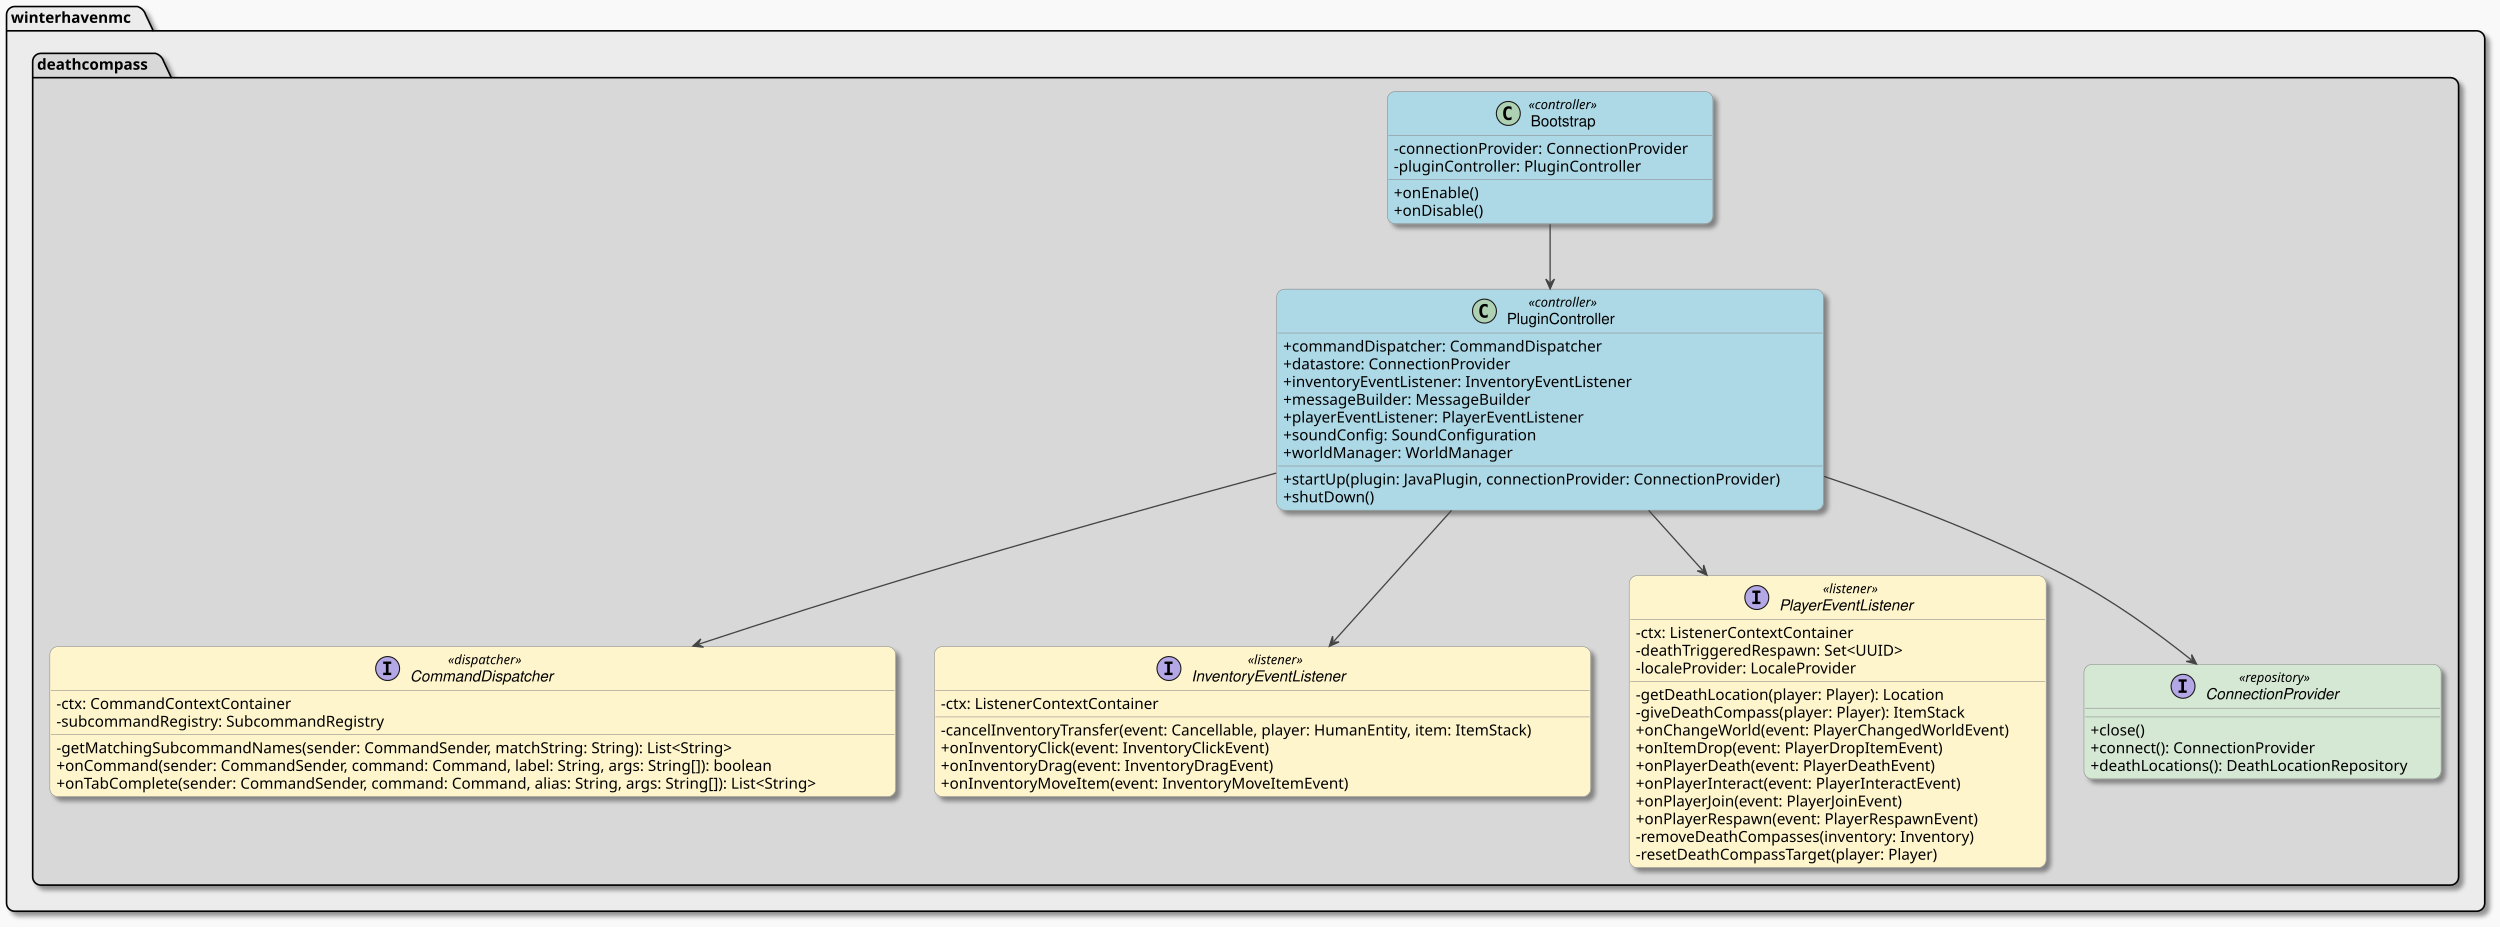
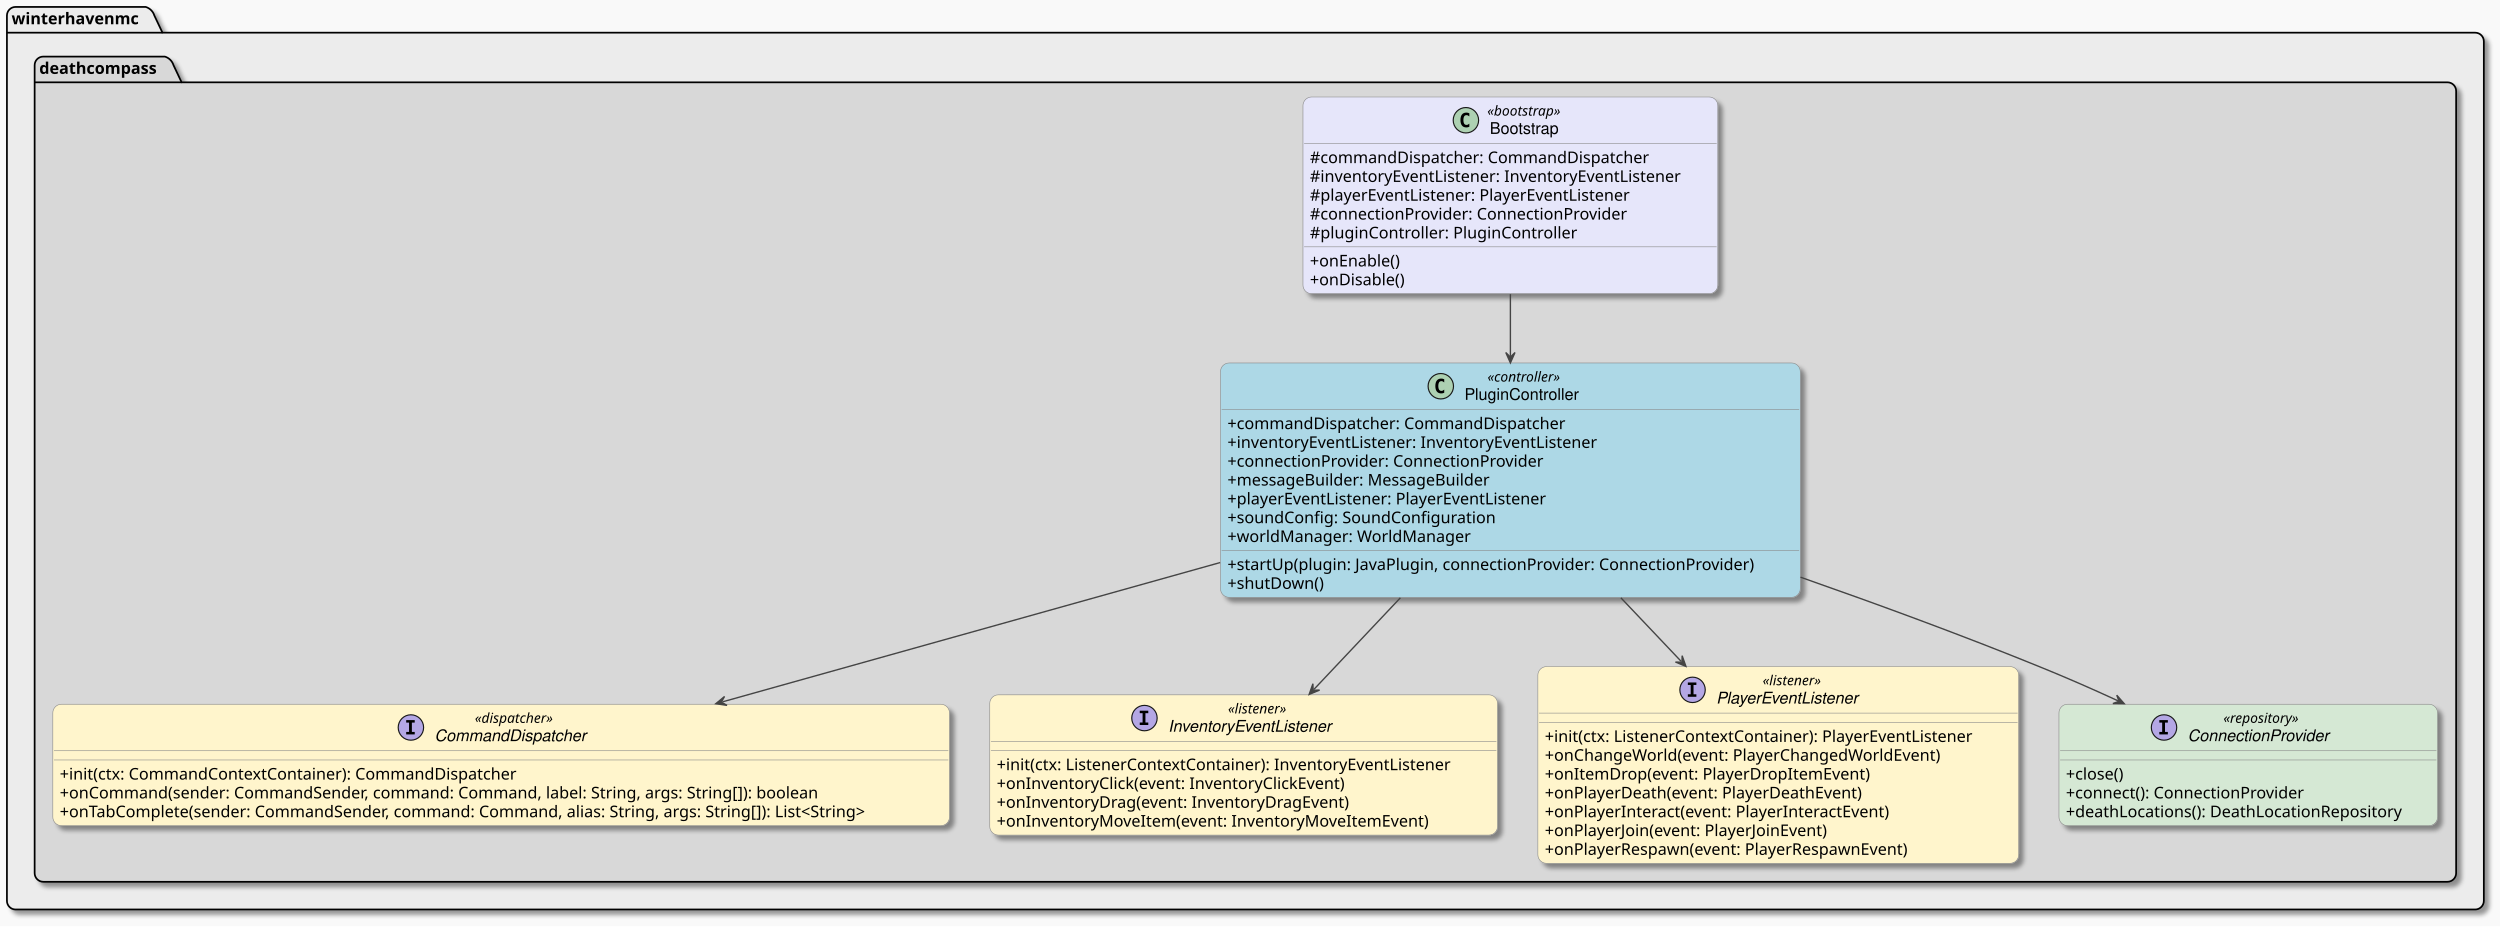
- <svg xmlns="http://www.w3.org/2000/svg" contentStyleType="text/css" data-diagram-type="CLASS" height="851px" preserveAspectRatio="none" style="width:2295px;height:851px;background:#F9F9F9;" version="1.1" viewBox="0 0 2295 851" width="2295px" zoomAndPan="magnify">
+ <svg xmlns="http://www.w3.org/2000/svg" contentStyleType="text/css" data-diagram-type="CLASS" height="802px" preserveAspectRatio="none" style="width:2165px;height:802px;background:#F9F9F9;" version="1.1" viewBox="0 0 2165 802" width="2165px" zoomAndPan="magnify">
  <defs>
-     <filter height="300%" id="fnfx6anhely07" width="300%" x="-1" y="-1">
+     <filter height="300%" id="f1wch3v5v9z2ug" width="300%" x="-1" y="-1">
      <feGaussianBlur result="blurOut" stdDeviation="2" />
      <feColorMatrix in="blurOut" result="blurOut2" type="matrix" values="0 0 0 0 0 0 0 0 0 0 0 0 0 0 0 0 0 0 .4 0" />
      <feOffset dx="4" dy="4" in="blurOut2" result="blurOut3" />
      <feBlend in="SourceGraphic" in2="blurOut3" mode="normal" />
    </filter>
  </defs>
  <g>
-     <rect fill="#F9F9F9" height="851" style="stroke:none;stroke-width:1;" width="2295" x="0" y="0" />
-     <g class="cluster" data-entity="winterhavenmc" data-source-line="27" data-uid="ent0002" id="cluster_winterhavenmc">
-       <path d="M13.5,6 L126.18,6 A11.25,11.25 0 0 1 133.68,13.5 L140.68,28.297 L2273.5,28.297 A7.5,7.5 0 0 1 2281,35.797 L2281,829.02 A7.5,7.5 0 0 1 2273.5,836.52 L13.5,836.52 A7.5,7.5 0 0 1 6,829.02 L6,13.5 A7.5,7.5 0 0 1 13.5,6" fill="#ECECEC" filter="url(#fnfx6anhely07)" style="stroke:#000000;stroke-width:1.5;" />
+     <rect fill="#F9F9F9" height="802" style="stroke:none;stroke-width:1;" width="2165" x="0" y="0" />
+     <g class="cluster" data-entity="winterhavenmc" data-uid="ent0002" id="cluster_winterhavenmc">
+       <path d="M13.5,6 L126.18,6 A11.25,11.25 0 0 1 133.68,13.5 L140.68,28.297 L2143.5,28.297 A7.5,7.5 0 0 1 2151,35.797 L2151,780.12 A7.5,7.5 0 0 1 2143.5,787.62 L13.5,787.62 A7.5,7.5 0 0 1 6,780.12 L6,13.5 A7.5,7.5 0 0 1 13.5,6" fill="#ECECEC" filter="url(#f1wch3v5v9z2ug)" style="stroke:#000000;stroke-width:1.5;" />
      <line style="stroke:#000000;stroke-width:1.5;" x1="6" x2="140.68" y1="28.297" y2="28.297" />
      <text fill="#000000" font-family="sans-serif" font-size="14" font-weight="bold" lengthAdjust="spacing" textLength="121.68" x="10" y="20.995">winterhavenmc</text>
    </g>
-     <g class="cluster" data-entity="deathcompass" data-source-line="28" data-uid="ent0003" id="cluster_deathcompass">
-       <path d="M37.5,49 L142.763,49 A11.25,11.25 0 0 1 150.263,56.5 L157.263,71.297 L2249.5,71.297 A7.5,7.5 0 0 1 2257,78.797 L2257,805.02 A7.5,7.5 0 0 1 2249.5,812.52 L37.5,812.52 A7.5,7.5 0 0 1 30,805.02 L30,56.5 A7.5,7.5 0 0 1 37.5,49" fill="#D8D8D8" filter="url(#fnfx6anhely07)" style="stroke:#000000;stroke-width:1.5;" />
+     <g class="cluster" data-entity="deathcompass" data-uid="ent0003" id="cluster_deathcompass">
+       <path d="M37.5,49 L142.763,49 A11.25,11.25 0 0 1 150.263,56.5 L157.263,71.297 L2119.5,71.297 A7.5,7.5 0 0 1 2127,78.797 L2127,756.12 A7.5,7.5 0 0 1 2119.5,763.62 L37.5,763.62 A7.5,7.5 0 0 1 30,756.12 L30,56.5 A7.5,7.5 0 0 1 37.5,49" fill="#D8D8D8" filter="url(#f1wch3v5v9z2ug)" style="stroke:#000000;stroke-width:1.5;" />
      <line style="stroke:#000000;stroke-width:1.5;" x1="30" x2="157.263" y1="71.297" y2="71.297" />
      <text fill="#000000" font-family="sans-serif" font-size="14" font-weight="bold" lengthAdjust="spacing" textLength="114.263" x="34" y="63.995">deathcompass</text>
    </g>
-     <g class="entity" data-entity="Bootstrap" data-source-line="31" data-uid="ent0004" id="entity_Bootstrap">
-       <rect fill="#ADD8E6" filter="url(#fnfx6anhely07)" height="121.453" rx="7.5" ry="7.5" style="stroke:#888888;stroke-width:0.5;" width="298.959" x="1273.52" y="84" />
-       <ellipse cx="1384.635" cy="104.133" fill="#ADD1B2" rx="11" ry="11" style="stroke:#181818;stroke-width:1;" />
-       <path d="M1387.603,109.773 Q1387.025,110.07 1386.385,110.211 Q1385.744,110.367 1385.041,110.367 Q1382.541,110.367 1381.213,108.727 Q1379.9,107.07 1379.9,103.945 Q1379.9,100.82 1381.213,99.164 Q1382.541,97.508 1385.041,97.508 Q1385.744,97.508 1386.385,97.664 Q1387.041,97.82 1387.603,98.117 L1387.603,100.836 Q1386.978,100.258 1386.385,99.992 Q1385.791,99.711 1385.166,99.711 Q1383.822,99.711 1383.135,100.789 Q1382.447,101.852 1382.447,103.945 Q1382.447,106.039 1383.135,107.117 Q1383.822,108.18 1385.166,108.18 Q1385.791,108.18 1386.385,107.914 Q1386.978,107.633 1387.603,107.055 L1387.603,109.773 Z " fill="#000000" />
-       <text fill="#000000" font-family="sans-serif" font-size="12" font-style="italic" lengthAdjust="spacing" textLength="72.193" x="1403.153" y="100.139">«controller»</text>
-       <text fill="#000000" font-family="'Helvetica'" font-size="14" lengthAdjust="spacing" textLength="68.23" x="1405.135" y="115.964">Bootstrap</text>
-       <line style="stroke:#888888;stroke-width:0.5;" x1="1274.52" x2="1571.479" y1="124.266" y2="124.266" />
-       <text fill="#000000" font-family="sans-serif" font-size="14" lengthAdjust="spacing" textLength="286.959" x="1279.52" y="141.261">-connectionProvider: ConnectionProvider</text>
-       <text fill="#000000" font-family="sans-serif" font-size="14" lengthAdjust="spacing" textLength="238.718" x="1279.52" y="157.558">-pluginController: PluginController</text>
-       <line style="stroke:#888888;stroke-width:0.5;" x1="1274.52" x2="1571.479" y1="164.859" y2="164.859" />
-       <text fill="#000000" font-family="sans-serif" font-size="14" lengthAdjust="spacing" textLength="87.78" x="1279.52" y="181.855">+onEnable()</text>
-       <text fill="#000000" font-family="sans-serif" font-size="14" lengthAdjust="spacing" textLength="92.025" x="1279.52" y="198.151">+onDisable()</text>
+     <g class="entity" data-entity="Bootstrap" data-source-line="33" data-uid="ent0004" id="entity_Bootstrap">
+       <rect fill="#E6E6FA" filter="url(#f1wch3v5v9z2ug)" height="170.344" rx="7.5" ry="7.5" style="stroke:#888888;stroke-width:0.5;" width="359.266" x="1128.37" y="84" />
+       <ellipse cx="1269.477" cy="104.133" fill="#ADD1B2" rx="11" ry="11" style="stroke:#181818;stroke-width:1;" />
+       <path d="M1272.446,109.773 Q1271.868,110.07 1271.227,110.211 Q1270.587,110.367 1269.884,110.367 Q1267.384,110.367 1266.055,108.727 Q1264.743,107.07 1264.743,103.945 Q1264.743,100.82 1266.055,99.164 Q1267.384,97.508 1269.884,97.508 Q1270.587,97.508 1271.227,97.664 Q1271.884,97.82 1272.446,98.117 L1272.446,100.836 Q1271.821,100.258 1271.227,99.992 Q1270.634,99.711 1270.009,99.711 Q1268.665,99.711 1267.977,100.789 Q1267.29,101.852 1267.29,103.945 Q1267.29,106.039 1267.977,107.117 Q1268.665,108.18 1270.009,108.18 Q1270.634,108.18 1271.227,107.914 Q1271.821,107.633 1272.446,107.055 L1272.446,109.773 Z " fill="#000000" />
+       <text fill="#000000" font-family="sans-serif" font-size="12" font-style="italic" lengthAdjust="spacing" textLength="72.551" x="1287.977" y="100.139">«bootstrap»</text>
+       <text fill="#000000" font-family="'Helvetica'" font-size="14" lengthAdjust="spacing" textLength="68.23" x="1290.138" y="115.964">Bootstrap</text>
+       <line style="stroke:#888888;stroke-width:0.5;" x1="1129.37" x2="1486.636" y1="124.266" y2="124.266" />
+       <text fill="#000000" font-family="sans-serif" font-size="14" lengthAdjust="spacing" textLength="314.446" x="1134.37" y="141.261">#commandDispatcher: CommandDispatcher</text>
+       <text fill="#000000" font-family="sans-serif" font-size="14" lengthAdjust="spacing" textLength="347.266" x="1134.37" y="157.558">#inventoryEventListener: InventoryEventListener</text>
+       <text fill="#000000" font-family="sans-serif" font-size="14" lengthAdjust="spacing" textLength="301.342" x="1134.37" y="173.855">#playerEventListener: PlayerEventListener</text>
+       <text fill="#000000" font-family="sans-serif" font-size="14" lengthAdjust="spacing" textLength="293.638" x="1134.37" y="190.151">#connectionProvider: ConnectionProvider</text>
+       <text fill="#000000" font-family="sans-serif" font-size="14" lengthAdjust="spacing" textLength="245.397" x="1134.37" y="206.448">#pluginController: PluginController</text>
+       <line style="stroke:#888888;stroke-width:0.5;" x1="1129.37" x2="1486.636" y1="213.75" y2="213.75" />
+       <text fill="#000000" font-family="sans-serif" font-size="14" lengthAdjust="spacing" textLength="87.78" x="1134.37" y="230.745">+onEnable()</text>
+       <text fill="#000000" font-family="sans-serif" font-size="14" lengthAdjust="spacing" textLength="92.025" x="1134.37" y="247.042">+onDisable()</text>
    </g>
-     <g class="entity" data-entity="PluginController" data-source-line="38" data-uid="ent0005" id="entity_PluginController">
-       <rect fill="#ADD8E6" filter="url(#fnfx6anhely07)" height="202.938" rx="7.5" ry="7.5" style="stroke:#888888;stroke-width:0.5;" width="502.096" x="1171.95" y="265.46" />
-       <ellipse cx="1362.734" cy="285.593" fill="#ADD1B2" rx="11" ry="11" style="stroke:#181818;stroke-width:1;" />
-       <path d="M1365.703,291.233 Q1365.125,291.53 1364.484,291.671 Q1363.844,291.827 1363.14,291.827 Q1360.64,291.827 1359.312,290.187 Q1358,288.53 1358,285.405 Q1358,282.28 1359.312,280.624 Q1360.64,278.968 1363.14,278.968 Q1363.844,278.968 1364.484,279.124 Q1365.14,279.28 1365.703,279.577 L1365.703,282.296 Q1365.078,281.718 1364.484,281.452 Q1363.89,281.171 1363.265,281.171 Q1361.922,281.171 1361.234,282.249 Q1360.547,283.312 1360.547,285.405 Q1360.547,287.499 1361.234,288.577 Q1361.922,289.64 1363.265,289.64 Q1363.89,289.64 1364.484,289.374 Q1365.078,289.093 1365.703,288.515 L1365.703,291.233 Z " fill="#000000" />
-       <text fill="#000000" font-family="sans-serif" font-size="12" font-style="italic" lengthAdjust="spacing" textLength="72.193" x="1403.151" y="281.599">«controller»</text>
-       <text fill="#000000" font-family="'Helvetica'" font-size="14" lengthAdjust="spacing" textLength="112.027" x="1383.234" y="297.424">PluginController</text>
-       <line style="stroke:#888888;stroke-width:0.5;" x1="1172.95" x2="1673.046" y1="305.726" y2="305.726" />
-       <text fill="#000000" font-family="sans-serif" font-size="14" lengthAdjust="spacing" textLength="314.446" x="1177.95" y="322.721">+commandDispatcher: CommandDispatcher</text>
-       <text fill="#000000" font-family="sans-serif" font-size="14" lengthAdjust="spacing" textLength="225.559" x="1177.95" y="339.018">+datastore: ConnectionProvider</text>
-       <text fill="#000000" font-family="sans-serif" font-size="14" lengthAdjust="spacing" textLength="347.266" x="1177.95" y="355.315">+inventoryEventListener: InventoryEventListener</text>
-       <text fill="#000000" font-family="sans-serif" font-size="14" lengthAdjust="spacing" textLength="244.2" x="1177.95" y="371.611">+messageBuilder: MessageBuilder</text>
-       <text fill="#000000" font-family="sans-serif" font-size="14" lengthAdjust="spacing" textLength="301.342" x="1177.95" y="387.908">+playerEventListener: PlayerEventListener</text>
-       <text fill="#000000" font-family="sans-serif" font-size="14" lengthAdjust="spacing" textLength="247.338" x="1177.95" y="404.205">+soundConfig: SoundConfiguration</text>
-       <text fill="#000000" font-family="sans-serif" font-size="14" lengthAdjust="spacing" textLength="223.118" x="1177.95" y="420.502">+worldManager: WorldManager</text>
-       <line style="stroke:#888888;stroke-width:0.5;" x1="1172.95" x2="1673.046" y1="427.804" y2="427.804" />
-       <text fill="#000000" font-family="sans-serif" font-size="14" lengthAdjust="spacing" textLength="490.096" x="1177.95" y="444.799">+startUp(plugin: JavaPlugin, connectionProvider: ConnectionProvider)</text>
-       <text fill="#000000" font-family="sans-serif" font-size="14" lengthAdjust="spacing" textLength="92.853" x="1177.95" y="461.096">+shutDown()</text>
+     <g class="entity" data-entity="PluginController" data-source-line="45" data-uid="ent0005" id="entity_PluginController">
+       <rect fill="#ADD8E6" filter="url(#f1wch3v5v9z2ug)" height="202.938" rx="7.5" ry="7.5" style="stroke:#888888;stroke-width:0.5;" width="502.096" x="1056.95" y="314.34" />
+       <ellipse cx="1247.734" cy="334.473" fill="#ADD1B2" rx="11" ry="11" style="stroke:#181818;stroke-width:1;" />
+       <path d="M1250.703,340.113 Q1250.125,340.41 1249.484,340.551 Q1248.844,340.707 1248.14,340.707 Q1245.64,340.707 1244.312,339.067 Q1243,337.41 1243,334.285 Q1243,331.16 1244.312,329.504 Q1245.64,327.848 1248.14,327.848 Q1248.844,327.848 1249.484,328.004 Q1250.14,328.16 1250.703,328.457 L1250.703,331.176 Q1250.078,330.598 1249.484,330.332 Q1248.89,330.051 1248.265,330.051 Q1246.922,330.051 1246.234,331.129 Q1245.547,332.192 1245.547,334.285 Q1245.547,336.379 1246.234,337.457 Q1246.922,338.52 1248.265,338.52 Q1248.89,338.52 1249.484,338.254 Q1250.078,337.973 1250.703,337.395 L1250.703,340.113 Z " fill="#000000" />
+       <text fill="#000000" font-family="sans-serif" font-size="12" font-style="italic" lengthAdjust="spacing" textLength="72.193" x="1288.151" y="330.479">«controller»</text>
+       <text fill="#000000" font-family="'Helvetica'" font-size="14" lengthAdjust="spacing" textLength="112.027" x="1268.234" y="346.304">PluginController</text>
+       <line style="stroke:#888888;stroke-width:0.5;" x1="1057.95" x2="1558.046" y1="354.606" y2="354.606" />
+       <text fill="#000000" font-family="sans-serif" font-size="14" lengthAdjust="spacing" textLength="314.446" x="1062.95" y="371.601">+commandDispatcher: CommandDispatcher</text>
+       <text fill="#000000" font-family="sans-serif" font-size="14" lengthAdjust="spacing" textLength="347.266" x="1062.95" y="387.898">+inventoryEventListener: InventoryEventListener</text>
+       <text fill="#000000" font-family="sans-serif" font-size="14" lengthAdjust="spacing" textLength="293.638" x="1062.95" y="404.195">+connectionProvider: ConnectionProvider</text>
+       <text fill="#000000" font-family="sans-serif" font-size="14" lengthAdjust="spacing" textLength="244.2" x="1062.95" y="420.491">+messageBuilder: MessageBuilder</text>
+       <text fill="#000000" font-family="sans-serif" font-size="14" lengthAdjust="spacing" textLength="301.342" x="1062.95" y="436.788">+playerEventListener: PlayerEventListener</text>
+       <text fill="#000000" font-family="sans-serif" font-size="14" lengthAdjust="spacing" textLength="247.338" x="1062.95" y="453.085">+soundConfig: SoundConfiguration</text>
+       <text fill="#000000" font-family="sans-serif" font-size="14" lengthAdjust="spacing" textLength="223.118" x="1062.95" y="469.382">+worldManager: WorldManager</text>
+       <line style="stroke:#888888;stroke-width:0.5;" x1="1057.95" x2="1558.046" y1="476.684" y2="476.684" />
+       <text fill="#000000" font-family="sans-serif" font-size="14" lengthAdjust="spacing" textLength="490.096" x="1062.95" y="493.679">+startUp(plugin: JavaPlugin, connectionProvider: ConnectionProvider)</text>
+       <text fill="#000000" font-family="sans-serif" font-size="14" lengthAdjust="spacing" textLength="92.853" x="1062.95" y="509.976">+shutDown()</text>
    </g>
-     <g class="entity" data-entity="CommandDispatcher" data-source-line="51" data-uid="ent0006" id="entity_CommandDispatcher">
-       <rect fill="#FFF5CC" filter="url(#fnfx6anhely07)" height="137.75" rx="7.5" ry="7.5" style="stroke:#888888;stroke-width:0.5;" width="776.518" x="45.74" y="593.58" />
-       <ellipse cx="355.842" cy="613.713" fill="#B4A7E5" rx="11" ry="11" style="stroke:#181818;stroke-width:1;" />
-       <path d="M351.764,609.478 L351.764,607.322 L359.155,607.322 L359.155,609.478 L356.686,609.478 L356.686,617.557 L359.155,617.557 L359.155,619.713 L351.764,619.713 L351.764,617.557 L354.233,617.557 L354.233,609.478 L351.764,609.478 Z " fill="#000000" />
-       <text fill="#000000" font-family="sans-serif" font-size="12" font-style="italic" lengthAdjust="spacing" textLength="78.082" x="411.208" y="609.719">«dispatcher»</text>
-       <text fill="#000000" font-family="'Helvetica'" font-size="14" font-style="italic" lengthAdjust="spacing" textLength="147.814" x="376.342" y="625.544">CommandDispatcher</text>
-       <line style="stroke:#888888;stroke-width:0.5;" x1="46.74" x2="821.258" y1="633.846" y2="633.846" />
-       <text fill="#000000" font-family="sans-serif" font-size="14" lengthAdjust="spacing" textLength="231.15" x="51.74" y="650.841">-ctx: CommandContextContainer</text>
-       <text fill="#000000" font-family="sans-serif" font-size="14" lengthAdjust="spacing" textLength="321.556" x="51.74" y="667.138">-subcommandRegistry: SubcommandRegistry</text>
-       <line style="stroke:#888888;stroke-width:0.5;" x1="46.74" x2="821.258" y1="674.439" y2="674.439" />
-       <text fill="#000000" font-family="sans-serif" font-size="14" lengthAdjust="spacing" textLength="672.027" x="51.74" y="691.434">-getMatchingSubcommandNames(sender: CommandSender, matchString: String): List&lt;String&gt;</text>
-       <text fill="#000000" font-family="sans-serif" font-size="14" lengthAdjust="spacing" textLength="710.869" x="51.74" y="707.731">+onCommand(sender: CommandSender, command: Command, label: String, args: String[]): boolean</text>
-       <text fill="#000000" font-family="sans-serif" font-size="14" lengthAdjust="spacing" textLength="764.518" x="51.74" y="724.028">+onTabComplete(sender: CommandSender, command: Command, alias: String, args: String[]): List&lt;String&gt;</text>
+     <g class="entity" data-entity="CommandDispatcher" data-source-line="59" data-uid="ent0006" id="entity_CommandDispatcher">
+       <rect fill="#FFF5CC" filter="url(#f1wch3v5v9z2ug)" height="105.156" rx="7.5" ry="7.5" style="stroke:#888888;stroke-width:0.5;" width="776.518" x="45.74" y="609.87" />
+       <ellipse cx="355.842" cy="630.003" fill="#B4A7E5" rx="11" ry="11" style="stroke:#181818;stroke-width:1;" />
+       <path d="M351.764,625.768 L351.764,623.612 L359.155,623.612 L359.155,625.768 L356.686,625.768 L356.686,633.847 L359.155,633.847 L359.155,636.003 L351.764,636.003 L351.764,633.847 L354.233,633.847 L354.233,625.768 L351.764,625.768 Z " fill="#000000" />
+       <text fill="#000000" font-family="sans-serif" font-size="12" font-style="italic" lengthAdjust="spacing" textLength="78.082" x="411.208" y="626.009">«dispatcher»</text>
+       <text fill="#000000" font-family="'Helvetica'" font-size="14" font-style="italic" lengthAdjust="spacing" textLength="147.814" x="376.342" y="641.834">CommandDispatcher</text>
+       <line style="stroke:#888888;stroke-width:0.5;" x1="46.74" x2="821.258" y1="650.136" y2="650.136" />
+       <line style="stroke:#888888;stroke-width:0.5;" x1="46.74" x2="821.258" y1="658.136" y2="658.136" />
+       <text fill="#000000" font-family="sans-serif" font-size="14" lengthAdjust="spacing" textLength="427.875" x="51.74" y="675.131">+init(ctx: CommandContextContainer): CommandDispatcher</text>
+       <text fill="#000000" font-family="sans-serif" font-size="14" lengthAdjust="spacing" textLength="710.869" x="51.74" y="691.428">+onCommand(sender: CommandSender, command: Command, label: String, args: String[]): boolean</text>
+       <text fill="#000000" font-family="sans-serif" font-size="14" lengthAdjust="spacing" textLength="764.518" x="51.74" y="707.725">+onTabComplete(sender: CommandSender, command: Command, alias: String, args: String[]): List&lt;String&gt;</text>
    </g>
-     <g class="entity" data-entity="InventoryEventListener" data-source-line="60" data-uid="ent0007" id="entity_InventoryEventListener">
-       <rect fill="#FFF5CC" filter="url(#fnfx6anhely07)" height="137.75" rx="7.5" ry="7.5" style="stroke:#888888;stroke-width:0.5;" width="602.639" x="857.68" y="593.58" />
-       <ellipse cx="1073.098" cy="613.713" fill="#B4A7E5" rx="11" ry="11" style="stroke:#181818;stroke-width:1;" />
-       <path d="M1069.019,609.478 L1069.019,607.322 L1076.41,607.322 L1076.41,609.478 L1073.941,609.478 L1073.941,617.557 L1076.41,617.557 L1076.41,619.713 L1069.019,619.713 L1069.019,617.557 L1071.488,617.557 L1071.488,609.478 L1069.019,609.478 Z " fill="#000000" />
-       <text fill="#000000" font-family="sans-serif" font-size="12" font-style="italic" lengthAdjust="spacing" textLength="59.613" x="1145.443" y="609.719">«listener»</text>
-       <text fill="#000000" font-family="'Helvetica'" font-size="14" font-style="italic" lengthAdjust="spacing" textLength="163.304" x="1093.598" y="625.544">InventoryEventListener</text>
-       <line style="stroke:#888888;stroke-width:0.5;" x1="858.68" x2="1459.319" y1="633.846" y2="633.846" />
-       <text fill="#000000" font-family="sans-serif" font-size="14" lengthAdjust="spacing" textLength="215.523" x="863.68" y="650.841">-ctx: ListenerContextContainer</text>
-       <line style="stroke:#888888;stroke-width:0.5;" x1="858.68" x2="1459.319" y1="658.143" y2="658.143" />
-       <text fill="#000000" font-family="sans-serif" font-size="14" lengthAdjust="spacing" textLength="590.639" x="863.68" y="675.138">-cancelInventoryTransfer(event: Cancellable, player: HumanEntity, item: ItemStack)</text>
-       <text fill="#000000" font-family="sans-serif" font-size="14" lengthAdjust="spacing" textLength="329.697" x="863.68" y="691.434">+onInventoryClick(event: InventoryClickEvent)</text>
-       <text fill="#000000" font-family="sans-serif" font-size="14" lengthAdjust="spacing" textLength="330.982" x="863.68" y="707.731">+onInventoryDrag(event: InventoryDragEvent)</text>
-       <text fill="#000000" font-family="sans-serif" font-size="14" lengthAdjust="spacing" textLength="401.803" x="863.68" y="724.028">+onInventoryMoveItem(event: InventoryMoveItemEvent)</text>
+     <g class="entity" data-entity="InventoryEventListener" data-source-line="67" data-uid="ent0007" id="entity_InventoryEventListener">
+       <rect fill="#FFF5CC" filter="url(#f1wch3v5v9z2ug)" height="121.453" rx="7.5" ry="7.5" style="stroke:#888888;stroke-width:0.5;" width="439.738" x="857.13" y="601.72" />
+       <ellipse cx="991.097" cy="621.853" fill="#B4A7E5" rx="11" ry="11" style="stroke:#181818;stroke-width:1;" />
+       <path d="M987.019,617.618 L987.019,615.462 L994.41,615.462 L994.41,617.618 L991.941,617.618 L991.941,625.697 L994.41,625.697 L994.41,627.853 L987.019,627.853 L987.019,625.697 L989.488,625.697 L989.488,617.618 L987.019,617.618 Z " fill="#000000" />
+       <text fill="#000000" font-family="sans-serif" font-size="12" font-style="italic" lengthAdjust="spacing" textLength="59.613" x="1063.443" y="617.859">«listener»</text>
+       <text fill="#000000" font-family="'Helvetica'" font-size="14" font-style="italic" lengthAdjust="spacing" textLength="163.304" x="1011.597" y="633.684">InventoryEventListener</text>
+       <line style="stroke:#888888;stroke-width:0.5;" x1="858.13" x2="1295.868" y1="641.986" y2="641.986" />
+       <line style="stroke:#888888;stroke-width:0.5;" x1="858.13" x2="1295.868" y1="649.986" y2="649.986" />
+       <text fill="#000000" font-family="sans-serif" font-size="14" lengthAdjust="spacing" textLength="427.738" x="863.13" y="666.981">+init(ctx: ListenerContextContainer): InventoryEventListener</text>
+       <text fill="#000000" font-family="sans-serif" font-size="14" lengthAdjust="spacing" textLength="329.697" x="863.13" y="683.278">+onInventoryClick(event: InventoryClickEvent)</text>
+       <text fill="#000000" font-family="sans-serif" font-size="14" lengthAdjust="spacing" textLength="330.982" x="863.13" y="699.574">+onInventoryDrag(event: InventoryDragEvent)</text>
+       <text fill="#000000" font-family="sans-serif" font-size="14" lengthAdjust="spacing" textLength="401.803" x="863.13" y="715.871">+onInventoryMoveItem(event: InventoryMoveItemEvent)</text>
    </g>
-     <g class="entity" data-entity="PlayerEventListener" data-source-line="68" data-uid="ent0008" id="entity_PlayerEventListener">
-       <rect fill="#FFF5CC" filter="url(#fnfx6anhely07)" height="268.125" rx="7.5" ry="7.5" style="stroke:#888888;stroke-width:0.5;" width="382.774" x="1495.61" y="528.4" />
-       <ellipse cx="1612.747" cy="548.533" fill="#B4A7E5" rx="11" ry="11" style="stroke:#181818;stroke-width:1;" />
-       <path d="M1608.669,544.298 L1608.669,542.142 L1616.06,542.142 L1616.06,544.298 L1613.591,544.298 L1613.591,552.377 L1616.06,552.377 L1616.06,554.533 L1608.669,554.533 L1608.669,552.377 L1611.138,552.377 L1611.138,544.298 L1608.669,544.298 Z " fill="#000000" />
-       <text fill="#000000" font-family="sans-serif" font-size="12" font-style="italic" lengthAdjust="spacing" textLength="59.613" x="1673.441" y="544.539">«listener»</text>
-       <text fill="#000000" font-family="'Helvetica'" font-size="14" font-style="italic" lengthAdjust="spacing" textLength="140" x="1633.247" y="560.364">PlayerEventListener</text>
-       <line style="stroke:#888888;stroke-width:0.5;" x1="1496.61" x2="1877.384" y1="568.666" y2="568.666" />
-       <text fill="#000000" font-family="sans-serif" font-size="14" lengthAdjust="spacing" textLength="215.523" x="1501.61" y="585.661">-ctx: ListenerContextContainer</text>
-       <text fill="#000000" font-family="sans-serif" font-size="14" lengthAdjust="spacing" textLength="267.777" x="1501.61" y="601.958">-deathTriggeredRespawn: Set&lt;UUID&gt;</text>
-       <text fill="#000000" font-family="sans-serif" font-size="14" lengthAdjust="spacing" textLength="216.986" x="1501.61" y="618.255">-localeProvider: LocaleProvider</text>
-       <line style="stroke:#888888;stroke-width:0.5;" x1="1496.61" x2="1877.384" y1="625.556" y2="625.556" />
-       <text fill="#000000" font-family="sans-serif" font-size="14" lengthAdjust="spacing" textLength="306.127" x="1501.61" y="642.551">-getDeathLocation(player: Player): Location</text>
-       <text fill="#000000" font-family="sans-serif" font-size="14" lengthAdjust="spacing" textLength="328.556" x="1501.61" y="658.848">-giveDeathCompass(player: Player): ItemStack</text>
-       <text fill="#000000" font-family="sans-serif" font-size="14" lengthAdjust="spacing" textLength="370.774" x="1501.61" y="675.145">+onChangeWorld(event: PlayerChangedWorldEvent)</text>
-       <text fill="#000000" font-family="sans-serif" font-size="14" lengthAdjust="spacing" textLength="304.521" x="1501.61" y="691.442">+onItemDrop(event: PlayerDropItemEvent)</text>
-       <text fill="#000000" font-family="sans-serif" font-size="14" lengthAdjust="spacing" textLength="301.041" x="1501.61" y="707.739">+onPlayerDeath(event: PlayerDeathEvent)</text>
-       <text fill="#000000" font-family="sans-serif" font-size="14" lengthAdjust="spacing" textLength="325.623" x="1501.61" y="724.036">+onPlayerInteract(event: PlayerInteractEvent)</text>
-       <text fill="#000000" font-family="sans-serif" font-size="14" lengthAdjust="spacing" textLength="267.285" x="1501.61" y="740.333">+onPlayerJoin(event: PlayerJoinEvent)</text>
-       <text fill="#000000" font-family="sans-serif" font-size="14" lengthAdjust="spacing" textLength="343.219" x="1501.61" y="756.63">+onPlayerRespawn(event: PlayerRespawnEvent)</text>
-       <text fill="#000000" font-family="sans-serif" font-size="14" lengthAdjust="spacing" textLength="334.387" x="1501.61" y="772.926">-removeDeathCompasses(inventory: Inventory)</text>
-       <text fill="#000000" font-family="sans-serif" font-size="14" lengthAdjust="spacing" textLength="300.727" x="1501.61" y="789.223">-resetDeathCompassTarget(player: Player)</text>
+     <g class="entity" data-entity="PlayerEventListener" data-source-line="75" data-uid="ent0008" id="entity_PlayerEventListener">
+       <rect fill="#FFF5CC" filter="url(#f1wch3v5v9z2ug)" height="170.344" rx="7.5" ry="7.5" style="stroke:#888888;stroke-width:0.5;" width="416.435" x="1331.78" y="577.28" />
+       <ellipse cx="1465.747" cy="597.413" fill="#B4A7E5" rx="11" ry="11" style="stroke:#181818;stroke-width:1;" />
+       <path d="M1461.669,593.178 L1461.669,591.022 L1469.06,591.022 L1469.06,593.178 L1466.591,593.178 L1466.591,601.257 L1469.06,601.257 L1469.06,603.413 L1461.669,603.413 L1461.669,601.257 L1464.138,601.257 L1464.138,593.178 L1461.669,593.178 Z " fill="#000000" />
+       <text fill="#000000" font-family="sans-serif" font-size="12" font-style="italic" lengthAdjust="spacing" textLength="59.613" x="1526.441" y="593.419">«listener»</text>
+       <text fill="#000000" font-family="'Helvetica'" font-size="14" font-style="italic" lengthAdjust="spacing" textLength="140" x="1486.247" y="609.244">PlayerEventListener</text>
+       <line style="stroke:#888888;stroke-width:0.5;" x1="1332.78" x2="1747.215" y1="617.546" y2="617.546" />
+       <line style="stroke:#888888;stroke-width:0.5;" x1="1332.78" x2="1747.215" y1="625.546" y2="625.546" />
+       <text fill="#000000" font-family="sans-serif" font-size="14" lengthAdjust="spacing" textLength="404.435" x="1337.78" y="642.541">+init(ctx: ListenerContextContainer): PlayerEventListener</text>
+       <text fill="#000000" font-family="sans-serif" font-size="14" lengthAdjust="spacing" textLength="370.774" x="1337.78" y="658.838">+onChangeWorld(event: PlayerChangedWorldEvent)</text>
+       <text fill="#000000" font-family="sans-serif" font-size="14" lengthAdjust="spacing" textLength="304.521" x="1337.78" y="675.135">+onItemDrop(event: PlayerDropItemEvent)</text>
+       <text fill="#000000" font-family="sans-serif" font-size="14" lengthAdjust="spacing" textLength="301.041" x="1337.78" y="691.431">+onPlayerDeath(event: PlayerDeathEvent)</text>
+       <text fill="#000000" font-family="sans-serif" font-size="14" lengthAdjust="spacing" textLength="325.623" x="1337.78" y="707.728">+onPlayerInteract(event: PlayerInteractEvent)</text>
+       <text fill="#000000" font-family="sans-serif" font-size="14" lengthAdjust="spacing" textLength="267.285" x="1337.78" y="724.025">+onPlayerJoin(event: PlayerJoinEvent)</text>
+       <text fill="#000000" font-family="sans-serif" font-size="14" lengthAdjust="spacing" textLength="343.219" x="1337.78" y="740.322">+onPlayerRespawn(event: PlayerRespawnEvent)</text>
    </g>
-     <g class="entity" data-entity="ConnectionProvider" data-source-line="85" data-uid="ent0009" id="entity_ConnectionProvider">
-       <rect fill="#D5E8D4" filter="url(#fnfx6anhely07)" height="105.156" rx="7.5" ry="7.5" style="stroke:#888888;stroke-width:0.5;" width="327.882" x="1913.06" y="609.88" />
-       <ellipse cx="2004.046" cy="630.013" fill="#B4A7E5" rx="11" ry="11" style="stroke:#181818;stroke-width:1;" />
-       <path d="M1999.968,625.778 L1999.968,623.622 L2007.359,623.622 L2007.359,625.778 L2004.89,625.778 L2004.89,633.857 L2007.359,633.857 L2007.359,636.013 L1999.968,636.013 L1999.968,633.857 L2002.437,633.857 L2002.437,625.778 L1999.968,625.778 Z " fill="#000000" />
-       <text fill="#000000" font-family="sans-serif" font-size="12" font-style="italic" lengthAdjust="spacing" textLength="75.627" x="2055.437" y="626.019">«repository»</text>
-       <text fill="#000000" font-family="'Helvetica'" font-size="14" font-style="italic" lengthAdjust="spacing" textLength="137.409" x="2024.546" y="641.844">ConnectionProvider</text>
-       <line style="stroke:#888888;stroke-width:0.5;" x1="1914.06" x2="2239.942" y1="650.146" y2="650.146" />
-       <line style="stroke:#888888;stroke-width:0.5;" x1="1914.06" x2="2239.942" y1="658.146" y2="658.146" />
-       <text fill="#000000" font-family="sans-serif" font-size="14" lengthAdjust="spacing" textLength="58.714" x="1919.06" y="675.141">+close()</text>
-       <text fill="#000000" font-family="sans-serif" font-size="14" lengthAdjust="spacing" textLength="225.039" x="1919.06" y="691.438">+connect(): ConnectionProvider</text>
-       <text fill="#000000" font-family="sans-serif" font-size="14" lengthAdjust="spacing" textLength="315.882" x="1919.06" y="707.735">+deathLocations(): DeathLocationRepository</text>
+     <g class="entity" data-entity="ConnectionProvider" data-source-line="86" data-uid="ent0009" id="entity_ConnectionProvider">
+       <rect fill="#D5E8D4" filter="url(#f1wch3v5v9z2ug)" height="105.156" rx="7.5" ry="7.5" style="stroke:#888888;stroke-width:0.5;" width="327.882" x="1783.06" y="609.87" />
+       <ellipse cx="1874.046" cy="630.003" fill="#B4A7E5" rx="11" ry="11" style="stroke:#181818;stroke-width:1;" />
+       <path d="M1869.968,625.768 L1869.968,623.612 L1877.359,623.612 L1877.359,625.768 L1874.89,625.768 L1874.89,633.847 L1877.359,633.847 L1877.359,636.003 L1869.968,636.003 L1869.968,633.847 L1872.437,633.847 L1872.437,625.768 L1869.968,625.768 Z " fill="#000000" />
+       <text fill="#000000" font-family="sans-serif" font-size="12" font-style="italic" lengthAdjust="spacing" textLength="75.627" x="1925.437" y="626.009">«repository»</text>
+       <text fill="#000000" font-family="'Helvetica'" font-size="14" font-style="italic" lengthAdjust="spacing" textLength="137.409" x="1894.546" y="641.834">ConnectionProvider</text>
+       <line style="stroke:#888888;stroke-width:0.5;" x1="1784.06" x2="2109.942" y1="650.136" y2="650.136" />
+       <line style="stroke:#888888;stroke-width:0.5;" x1="1784.06" x2="2109.942" y1="658.136" y2="658.136" />
+       <text fill="#000000" font-family="sans-serif" font-size="14" lengthAdjust="spacing" textLength="58.714" x="1789.06" y="675.131">+close()</text>
+       <text fill="#000000" font-family="sans-serif" font-size="14" lengthAdjust="spacing" textLength="225.039" x="1789.06" y="691.428">+connect(): ConnectionProvider</text>
+       <text fill="#000000" font-family="sans-serif" font-size="14" lengthAdjust="spacing" textLength="315.882" x="1789.06" y="707.725">+deathLocations(): DeathLocationRepository</text>
    </g>
-     <g class="link" data-entity-1="Bootstrap" data-entity-2="PluginController" data-source-line="94" data-uid="lnk10" id="link_Bootstrap_PluginController">
-       <path codeLine="94" d="M1423,205.9 C1423,224.24 1423,238.92 1423,259.17" fill="none" id="Bootstrap-to-PluginController" style="stroke:#444444;stroke-width:1.2;" />
-       <polygon fill="#444444" points="1423,265.17,1427,256.17,1423,260.17,1419,256.17,1423,265.17" style="stroke:#444444;stroke-width:1.2;" />
+     <g class="link" data-entity-1="Bootstrap" data-entity-2="PluginController" data-source-line="95" data-uid="lnk10" id="link_Bootstrap_PluginController">
+       <path codeLine="95" d="M1308,254.7 C1308,273.9 1308,288.47 1308,308.26" fill="none" id="Bootstrap-to-PluginController" style="stroke:#444444;stroke-width:1.2;" />
+       <polygon fill="#444444" points="1308,314.26,1312,305.26,1308,309.26,1304,305.26,1308,314.26" style="stroke:#444444;stroke-width:1.2;" />
    </g>
-     <g class="link" data-entity-1="PluginController" data-entity-2="CommandDispatcher" data-source-line="95" data-uid="lnk11" id="link_PluginController_CommandDispatcher">
-       <path codeLine="95" d="M1171.51,434.31 C1068.44,462.25 948.18,495.8 840,528.4 C773.33,548.48 706.659,569.852 641.739,591.242" fill="none" id="PluginController-to-CommandDispatcher" style="stroke:#444444;stroke-width:1.2;" />
-       <polygon fill="#444444" points="636.04,593.12,645.84,594.103,640.789,591.555,643.336,586.505,636.04,593.12" style="stroke:#444444;stroke-width:1.2;" />
+     <g class="link" data-entity-1="PluginController" data-entity-2="CommandDispatcher" data-source-line="96" data-uid="lnk11" id="link_PluginController_CommandDispatcher">
+       <path codeLine="96" d="M1056.67,487.16 C917.35,526.15 752.878,572.193 625.638,607.803" fill="none" id="PluginController-to-CommandDispatcher" style="stroke:#444444;stroke-width:1.2;" />
+       <polygon fill="#444444" points="619.86,609.42,629.605,610.846,624.675,608.072,627.449,603.142,619.86,609.42" style="stroke:#444444;stroke-width:1.2;" />
    </g>
-     <g class="link" data-entity-1="PluginController" data-entity-2="ConnectionProvider" data-source-line="96" data-uid="lnk12" id="link_PluginController_ConnectionProvider">
-       <path codeLine="96" d="M1674.42,437.34 C1747.79,461.78 1826.79,492.32 1896,528.4 C1938.89,550.75 1978.002,578.926 2011.772,605.896" fill="none" id="PluginController-to-ConnectionProvider" style="stroke:#444444;stroke-width:1.2;" />
-       <polygon fill="#444444" points="2016.46,609.64,2011.924,600.898,2012.553,606.52,2006.931,607.149,2016.46,609.64" style="stroke:#444444;stroke-width:1.2;" />
+     <g class="link" data-entity-1="PluginController" data-entity-2="ConnectionProvider" data-source-line="97" data-uid="lnk12" id="link_PluginController_ConnectionProvider">
+       <path codeLine="97" d="M1559.25,499.85 C1626.88,523.55 1699.66,550.3 1766,577.28 C1790.08,587.07 1810.13,595.831 1834.16,606.891" fill="none" id="PluginController-to-ConnectionProvider" style="stroke:#444444;stroke-width:1.2;" />
+       <polygon fill="#444444" points="1839.61,609.4,1833.107,602.004,1835.068,607.309,1829.762,609.271,1839.61,609.4" style="stroke:#444444;stroke-width:1.2;" />
    </g>
-     <g class="link" data-entity-1="PluginController" data-entity-2="InventoryEventListener" data-source-line="97" data-uid="lnk13" id="link_PluginController_InventoryEventListener">
-       <path codeLine="97" d="M1332.52,468.53 C1295.5,509.69 1257.642,551.779 1224.312,588.839" fill="none" id="PluginController-to-InventoryEventListener" style="stroke:#444444;stroke-width:1.2;" />
-       <polygon fill="#444444" points="1220.3,593.3,1229.292,589.283,1223.643,589.582,1223.344,583.933,1220.3,593.3" style="stroke:#444444;stroke-width:1.2;" />
+     <g class="link" data-entity-1="PluginController" data-entity-2="InventoryEventListener" data-source-line="98" data-uid="lnk13" id="link_PluginController_InventoryEventListener">
+       <path codeLine="98" d="M1212.71,517.72 C1185.87,546.15 1161.64,571.818 1137.83,597.028" fill="none" id="PluginController-to-InventoryEventListener" style="stroke:#444444;stroke-width:1.2;" />
+       <polygon fill="#444444" points="1133.71,601.39,1142.798,597.593,1137.143,597.755,1136.982,592.1,1133.71,601.39" style="stroke:#444444;stroke-width:1.2;" />
    </g>
-     <g class="link" data-entity-1="PluginController" data-entity-2="PlayerEventListener" data-source-line="98" data-uid="lnk14" id="link_PluginController_PlayerEventListener">
-       <path codeLine="98" d="M1513.48,468.53 C1530.72,487.7 1545.007,503.579 1562.997,523.579" fill="none" id="PluginController-to-PlayerEventListener" style="stroke:#444444;stroke-width:1.2;" />
-       <polygon fill="#444444" points="1567.01,528.04,1563.965,518.674,1563.666,524.323,1558.017,524.024,1567.01,528.04" style="stroke:#444444;stroke-width:1.2;" />
+     <g class="link" data-entity-1="PluginController" data-entity-2="PlayerEventListener" data-source-line="99" data-uid="lnk14" id="link_PluginController_PlayerEventListener">
+       <path codeLine="99" d="M1403.7,517.72 C1422.43,537.47 1437.752,553.626 1455.891,572.756" fill="none" id="PluginController-to-PlayerEventListener" style="stroke:#444444;stroke-width:1.2;" />
+       <polygon fill="#444444" points="1460.02,577.11,1456.73,567.827,1456.58,573.482,1450.925,573.332,1460.02,577.11" style="stroke:#444444;stroke-width:1.2;" />
    </g>
  </g>
</svg>
